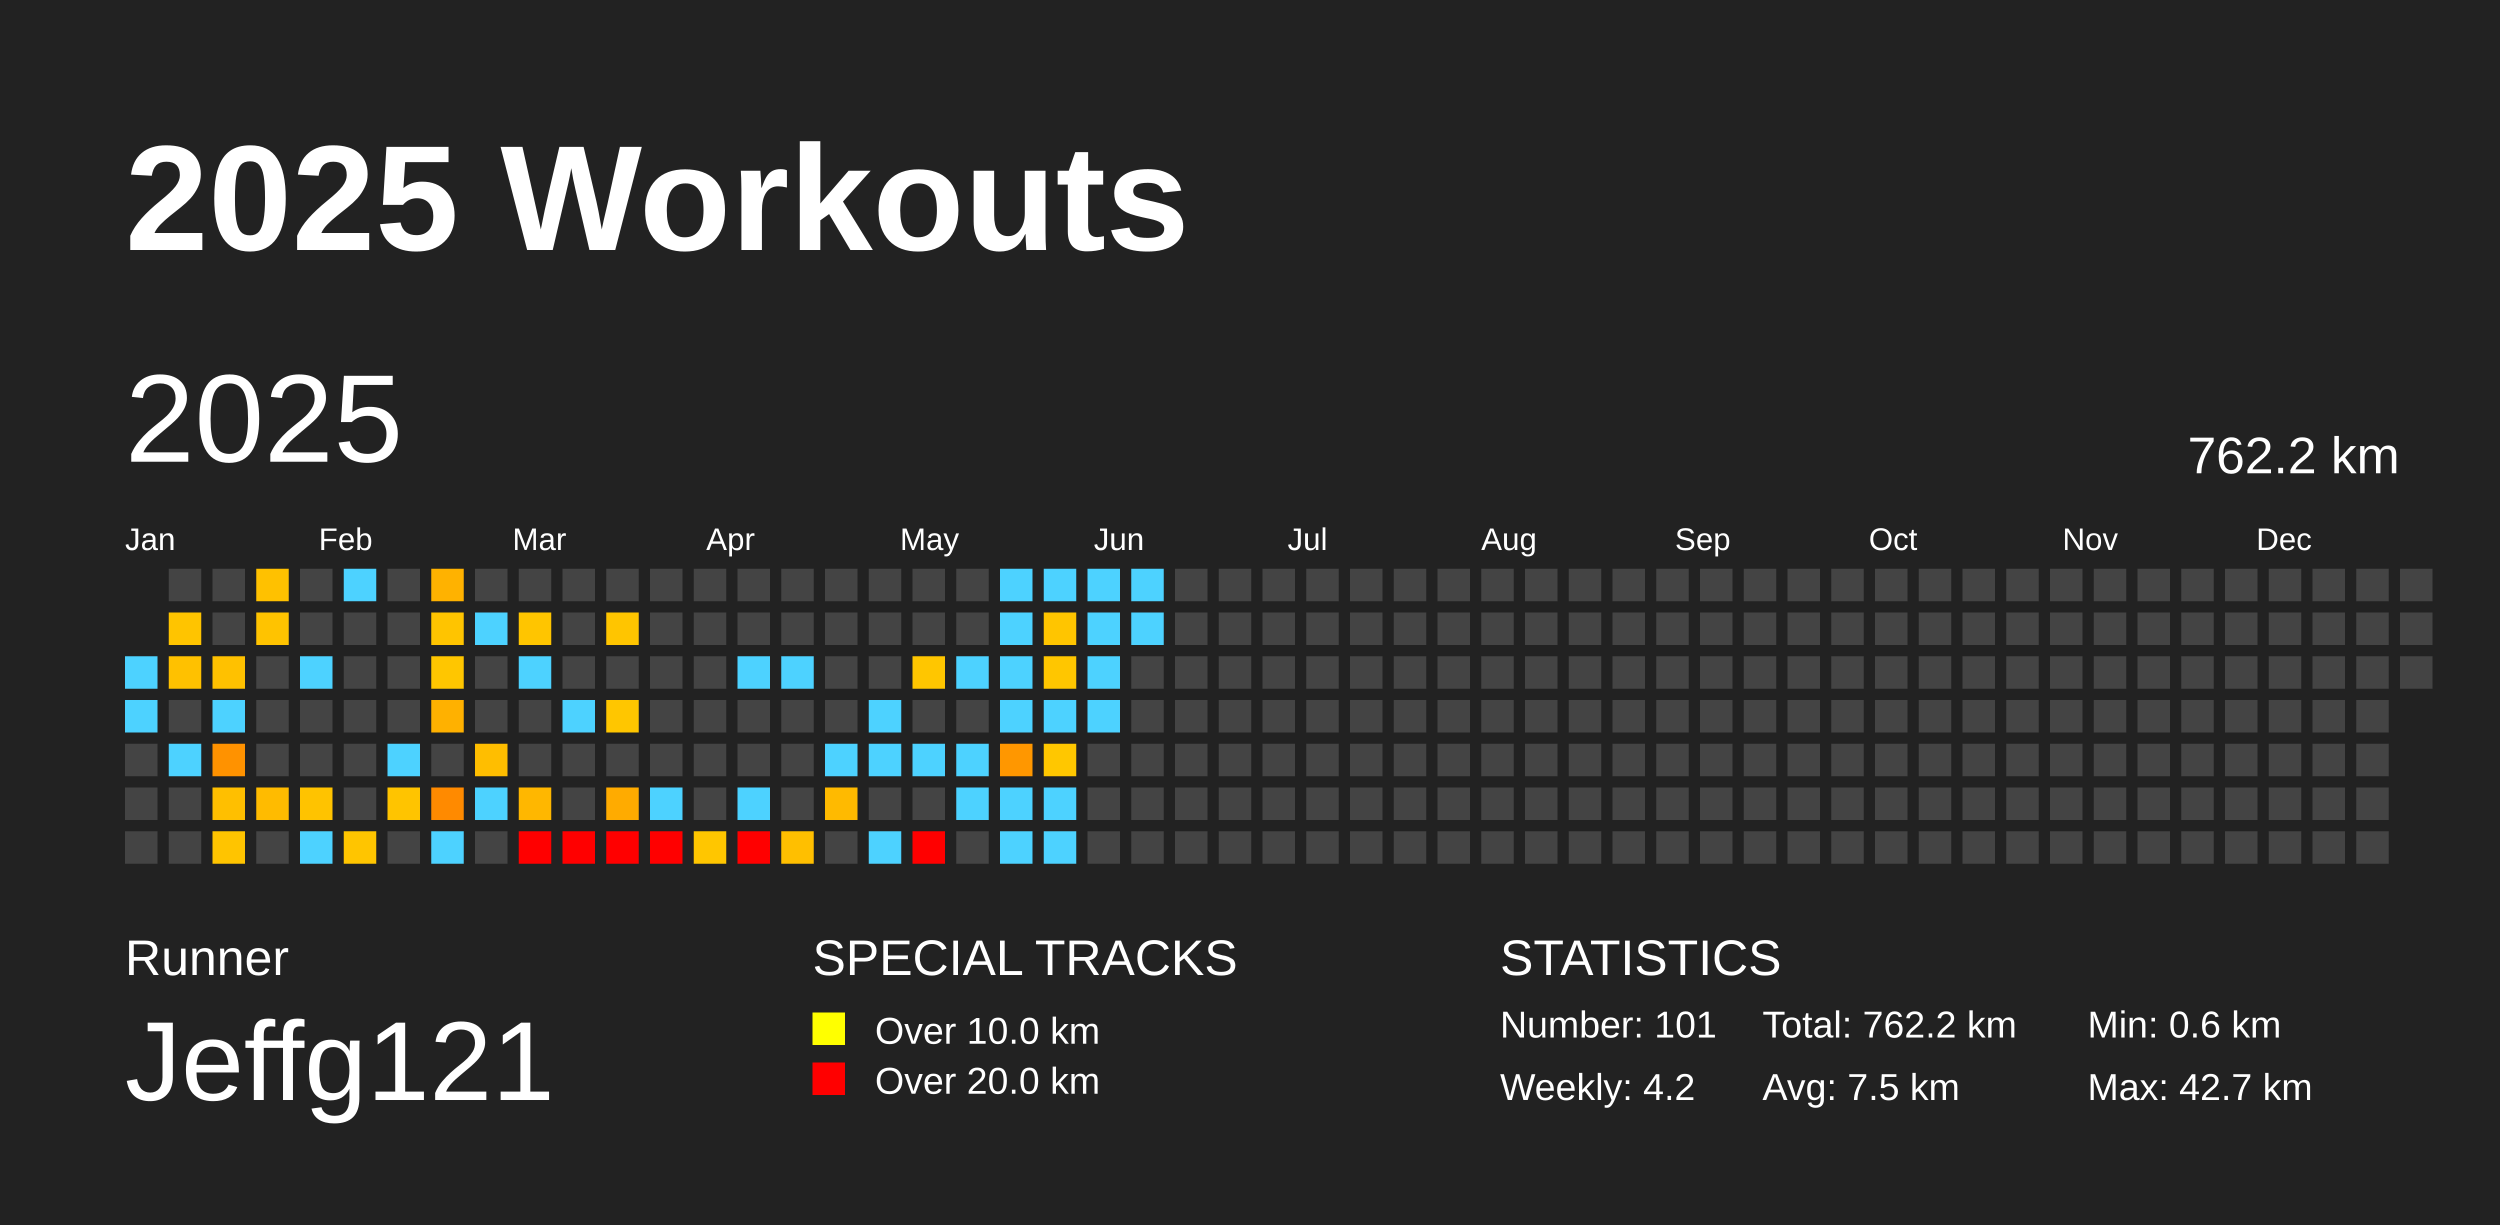
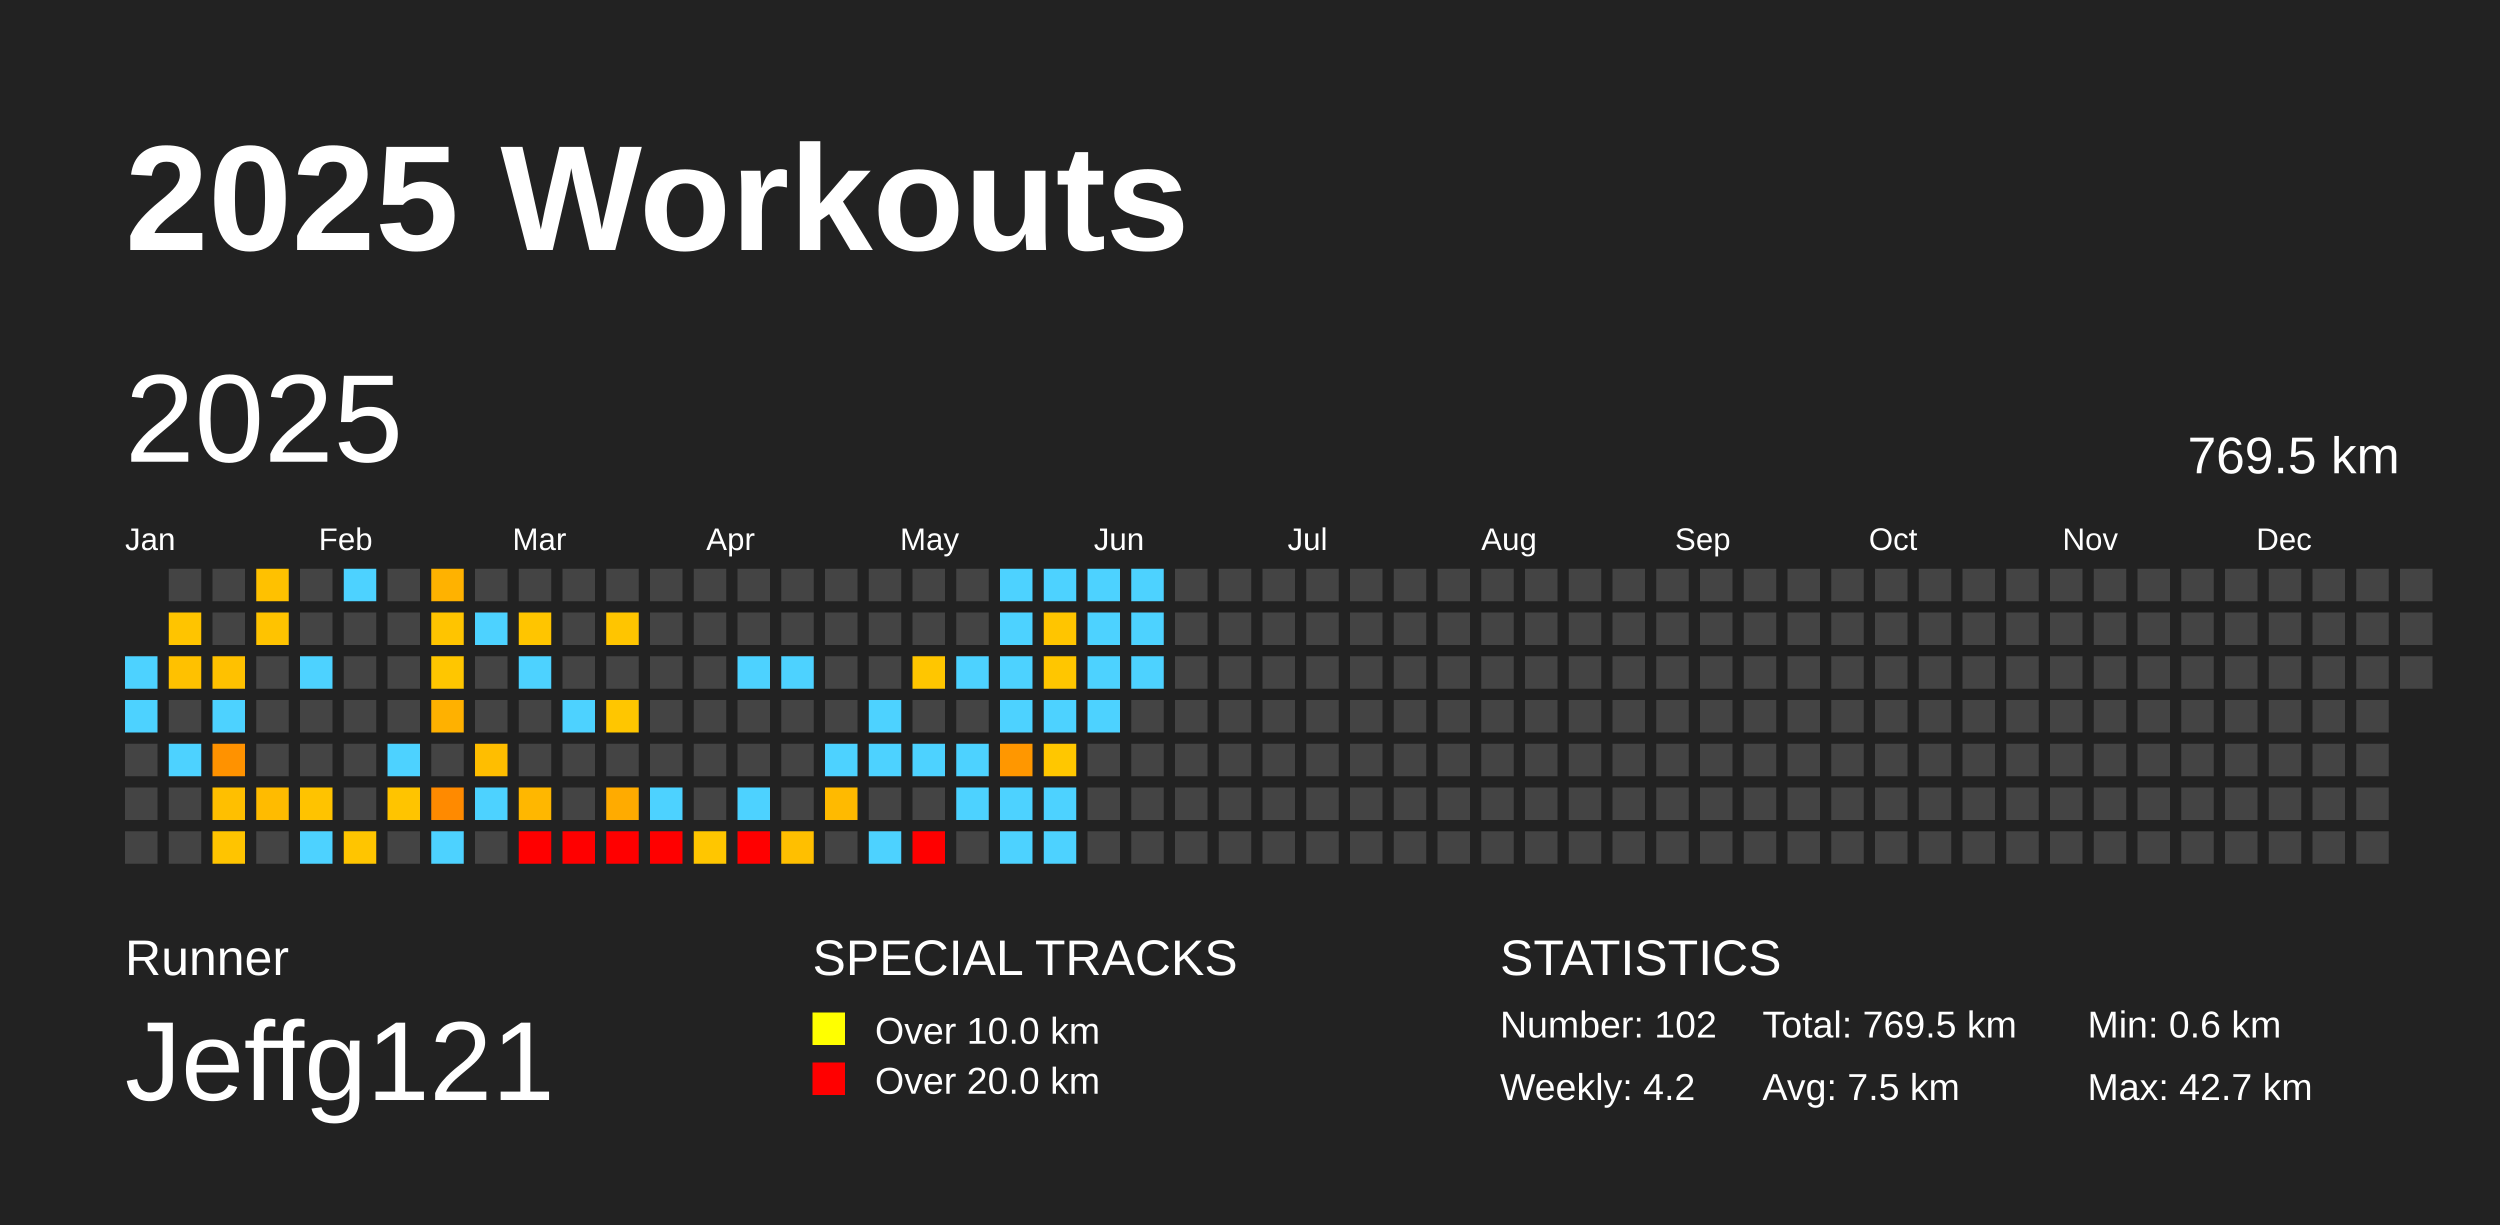
<svg xmlns="http://www.w3.org/2000/svg" baseProfile="full" height="98mm" version="1.1" viewBox="0,0,200,98" width="200mm">
  <defs />
  <rect fill="#222222" height="98" width="200" x="0" y="0" />
  <text fill="#FFFFFF" style="font-size:12px; font-family:Arial; font-weight:bold;" x="10" y="20">2025 Workouts</text>
  <text fill="#FFFFFF" style="font-size:4px; font-family:Arial" x="10" y="78">Runner</text>
  <text fill="#FFFFFF" style="font-size:9px; font-family:Arial" x="10" y="88">Jeffg121</text>
  <text fill="#FFFFFF" style="font-size:4px; font-family:Arial" x="65" y="78">SPECIAL TRACKS</text>
  <rect fill="yellow" height="2.6" width="2.6" x="65" y="81" />
  <text fill="#FFFFFF" style="font-size:3px; font-family:Arial" x="70" y="83.5">Over 10.0 km</text>
  <rect fill="red" height="2.6" width="2.6" x="65" y="85" />
  <text fill="#FFFFFF" style="font-size:3px; font-family:Arial" x="70" y="87.5">Over 20.0 km</text>
  <text fill="#FFFFFF" style="font-size:4px; font-family:Arial" x="120" y="78">STATISTICS</text>
-   <text fill="#FFFFFF" style="font-size:3px; font-family:Arial" x="120" y="83">Number: 101</text>
+   <text fill="#FFFFFF" style="font-size:3px; font-family:Arial" x="120" y="83">Number: 102</text>
  <text fill="#FFFFFF" style="font-size:3px; font-family:Arial" x="120" y="88">Weekly: 4.2</text>
-   <text fill="#FFFFFF" style="font-size:3px; font-family:Arial" x="141" y="83">Total: 762.2 km</text>
+   <text fill="#FFFFFF" style="font-size:3px; font-family:Arial" x="141" y="83">Total: 769.5 km</text>
  <text fill="#FFFFFF" style="font-size:3px; font-family:Arial" x="141" y="88">Avg: 7.5 km</text>
  <text fill="#FFFFFF" style="font-size:3px; font-family:Arial" x="167" y="83">Min: 0.6 km</text>
  <text fill="#FFFFFF" style="font-size:3px; font-family:Arial" x="167" y="88">Max: 42.7 km</text>
  <text dominant-baseline="hanging" fill="#FFFFFF" style="font-size:10.0px; font-family:Arial;" x="10" y="30">2025</text>
-   <text dominant-baseline="hanging" fill="#FFFFFF" style="font-size:4.125px; font-family:Arial;" x="175" y="35">762.2 km</text>
+   <text dominant-baseline="hanging" fill="#FFFFFF" style="font-size:4.125px; font-family:Arial;" x="175" y="35">769.5 km</text>
  <text fill="#FFFFFF" style="font-size:2.5px; font-family:Arial" x="10.0" y="44">Jan</text>
  <text fill="#FFFFFF" style="font-size:2.5px; font-family:Arial" x="25.5" y="44">Feb</text>
  <text fill="#FFFFFF" style="font-size:2.5px; font-family:Arial" x="41.0" y="44">Mar</text>
  <text fill="#FFFFFF" style="font-size:2.5px; font-family:Arial" x="56.5" y="44">Apr</text>
  <text fill="#FFFFFF" style="font-size:2.5px; font-family:Arial" x="72.0" y="44">May</text>
  <text fill="#FFFFFF" style="font-size:2.5px; font-family:Arial" x="87.5" y="44">Jun</text>
  <text fill="#FFFFFF" style="font-size:2.5px; font-family:Arial" x="103.0" y="44">Jul</text>
  <text fill="#FFFFFF" style="font-size:2.5px; font-family:Arial" x="118.5" y="44">Aug</text>
  <text fill="#FFFFFF" style="font-size:2.5px; font-family:Arial" x="134.0" y="44">Sep</text>
  <text fill="#FFFFFF" style="font-size:2.5px; font-family:Arial" x="149.5" y="44">Oct</text>
  <text fill="#FFFFFF" style="font-size:2.5px; font-family:Arial" x="165.0" y="44">Nov</text>
  <text fill="#FFFFFF" style="font-size:2.5px; font-family:Arial" x="180.5" y="44">Dec</text>
  <rect fill="#4dd2ff" height="2.6" width="2.6" x="10.0" y="52.5" />
  <rect fill="#4dd2ff" height="2.6" width="2.6" x="10.0" y="56.0" />
  <rect fill="#444444" height="2.6" width="2.6" x="10.0" y="59.5" />
  <rect fill="#444444" height="2.6" width="2.6" x="10.0" y="63.0" />
  <rect fill="#444444" height="2.6" width="2.6" x="10.0" y="66.5" />
  <rect fill="#444444" height="2.6" width="2.6" x="13.5" y="45.5" />
  <rect fill="#ffc400" height="2.6" width="2.6" x="13.5" y="49.0" />
  <rect fill="#ffc100" height="2.6" width="2.6" x="13.5" y="52.5" />
  <rect fill="#444444" height="2.6" width="2.6" x="13.5" y="56.0" />
  <rect fill="#4dd2ff" height="2.6" width="2.6" x="13.5" y="59.5" />
  <rect fill="#444444" height="2.6" width="2.6" x="13.5" y="63.0" />
  <rect fill="#444444" height="2.6" width="2.6" x="13.5" y="66.5" />
  <rect fill="#444444" height="2.6" width="2.6" x="17.0" y="45.5" />
  <rect fill="#444444" height="2.6" width="2.6" x="17.0" y="49.0" />
  <rect fill="#ffc100" height="2.6" width="2.6" x="17.0" y="52.5" />
  <rect fill="#4dd2ff" height="2.6" width="2.6" x="17.0" y="56.0" />
  <rect fill="#ff9200" height="2.6" width="2.6" x="17.0" y="59.5" />
  <rect fill="#ffbf00" height="2.6" width="2.6" x="17.0" y="63.0" />
  <rect fill="#ffc400" height="2.6" width="2.6" x="17.0" y="66.5" />
  <rect fill="#ffc100" height="2.6" width="2.6" x="20.5" y="45.5" />
  <rect fill="#ffc300" height="2.6" width="2.6" x="20.5" y="49.0" />
  <rect fill="#444444" height="2.6" width="2.6" x="20.5" y="52.5" />
  <rect fill="#444444" height="2.6" width="2.6" x="20.5" y="56.0" />
  <rect fill="#444444" height="2.6" width="2.6" x="20.5" y="59.5" />
  <rect fill="#ffbb00" height="2.6" width="2.6" x="20.5" y="63.0" />
  <rect fill="#444444" height="2.6" width="2.6" x="20.5" y="66.5" />
  <rect fill="#444444" height="2.6" width="2.6" x="24.0" y="45.5" />
  <rect fill="#444444" height="2.6" width="2.6" x="24.0" y="49.0" />
  <rect fill="#4dd2ff" height="2.6" width="2.6" x="24.0" y="52.5" />
  <rect fill="#444444" height="2.6" width="2.6" x="24.0" y="56.0" />
  <rect fill="#444444" height="2.6" width="2.6" x="24.0" y="59.5" />
  <rect fill="#ffc300" height="2.6" width="2.6" x="24.0" y="63.0" />
  <rect fill="#4dd2ff" height="2.6" width="2.6" x="24.0" y="66.5" />
  <rect fill="#4dd2ff" height="2.6" width="2.6" x="27.5" y="45.5" />
  <rect fill="#444444" height="2.6" width="2.6" x="27.5" y="49.0" />
  <rect fill="#444444" height="2.6" width="2.6" x="27.5" y="52.5" />
  <rect fill="#444444" height="2.6" width="2.6" x="27.5" y="56.0" />
  <rect fill="#444444" height="2.6" width="2.6" x="27.5" y="59.5" />
  <rect fill="#444444" height="2.6" width="2.6" x="27.5" y="63.0" />
  <rect fill="#ffc500" height="2.6" width="2.6" x="27.5" y="66.5" />
  <rect fill="#444444" height="2.6" width="2.6" x="31.0" y="45.5" />
  <rect fill="#444444" height="2.6" width="2.6" x="31.0" y="49.0" />
  <rect fill="#444444" height="2.6" width="2.6" x="31.0" y="52.5" />
  <rect fill="#444444" height="2.6" width="2.6" x="31.0" y="56.0" />
  <rect fill="#4dd2ff" height="2.6" width="2.6" x="31.0" y="59.5" />
  <rect fill="#ffc400" height="2.6" width="2.6" x="31.0" y="63.0" />
  <rect fill="#444444" height="2.6" width="2.6" x="31.0" y="66.5" />
  <rect fill="#ffb200" height="2.6" width="2.6" x="34.5" y="45.5" />
  <rect fill="#ffc400" height="2.6" width="2.6" x="34.5" y="49.0" />
  <rect fill="#ffc600" height="2.6" width="2.6" x="34.5" y="52.5" />
  <rect fill="#ffb100" height="2.6" width="2.6" x="34.5" y="56.0" />
  <rect fill="#444444" height="2.6" width="2.6" x="34.5" y="59.5" />
  <rect fill="#ff8a00" height="2.6" width="2.6" x="34.5" y="63.0" />
  <rect fill="#4dd2ff" height="2.6" width="2.6" x="34.5" y="66.5" />
  <rect fill="#444444" height="2.6" width="2.6" x="38.0" y="45.5" />
  <rect fill="#4dd2ff" height="2.6" width="2.6" x="38.0" y="49.0" />
  <rect fill="#444444" height="2.6" width="2.6" x="38.0" y="52.5" />
  <rect fill="#444444" height="2.6" width="2.6" x="38.0" y="56.0" />
  <rect fill="#ffbe00" height="2.6" width="2.6" x="38.0" y="59.5" />
  <rect fill="#4dd2ff" height="2.6" width="2.6" x="38.0" y="63.0" />
  <rect fill="#444444" height="2.6" width="2.6" x="38.0" y="66.5" />
  <rect fill="#444444" height="2.6" width="2.6" x="41.5" y="45.5" />
  <rect fill="#ffc500" height="2.6" width="2.6" x="41.5" y="49.0" />
  <rect fill="#4dd2ff" height="2.6" width="2.6" x="41.5" y="52.5" />
  <rect fill="#444444" height="2.6" width="2.6" x="41.5" y="56.0" />
  <rect fill="#444444" height="2.6" width="2.6" x="41.5" y="59.5" />
  <rect fill="#ffb700" height="2.6" width="2.6" x="41.5" y="63.0" />
  <rect fill="red" height="2.6" width="2.6" x="41.5" y="66.5" />
  <rect fill="#444444" height="2.6" width="2.6" x="45.0" y="45.5" />
  <rect fill="#444444" height="2.6" width="2.6" x="45.0" y="49.0" />
  <rect fill="#444444" height="2.6" width="2.6" x="45.0" y="52.5" />
  <rect fill="#4dd2ff" height="2.6" width="2.6" x="45.0" y="56.0" />
  <rect fill="#444444" height="2.6" width="2.6" x="45.0" y="59.5" />
  <rect fill="#444444" height="2.6" width="2.6" x="45.0" y="63.0" />
  <rect fill="red" height="2.6" width="2.6" x="45.0" y="66.5" />
  <rect fill="#444444" height="2.6" width="2.6" x="48.5" y="45.5" />
  <rect fill="#ffc500" height="2.6" width="2.6" x="48.5" y="49.0" />
  <rect fill="#444444" height="2.6" width="2.6" x="48.5" y="52.5" />
  <rect fill="#ffc600" height="2.6" width="2.6" x="48.5" y="56.0" />
  <rect fill="#444444" height="2.6" width="2.6" x="48.5" y="59.5" />
  <rect fill="#ffab00" height="2.6" width="2.6" x="48.5" y="63.0" />
  <rect fill="red" height="2.6" width="2.6" x="48.5" y="66.5" />
  <rect fill="#444444" height="2.6" width="2.6" x="52.0" y="45.5" />
  <rect fill="#444444" height="2.6" width="2.6" x="52.0" y="49.0" />
  <rect fill="#444444" height="2.6" width="2.6" x="52.0" y="52.5" />
  <rect fill="#444444" height="2.6" width="2.6" x="52.0" y="56.0" />
  <rect fill="#444444" height="2.6" width="2.6" x="52.0" y="59.5" />
  <rect fill="#4dd2ff" height="2.6" width="2.6" x="52.0" y="63.0" />
  <rect fill="red" height="2.6" width="2.6" x="52.0" y="66.5" />
  <rect fill="#444444" height="2.6" width="2.6" x="55.5" y="45.5" />
  <rect fill="#444444" height="2.6" width="2.6" x="55.5" y="49.0" />
  <rect fill="#444444" height="2.6" width="2.6" x="55.5" y="52.5" />
  <rect fill="#444444" height="2.6" width="2.6" x="55.5" y="56.0" />
  <rect fill="#444444" height="2.6" width="2.6" x="55.5" y="59.5" />
  <rect fill="#444444" height="2.6" width="2.6" x="55.5" y="63.0" />
  <rect fill="#ffc600" height="2.6" width="2.6" x="55.5" y="66.5" />
  <rect fill="#444444" height="2.6" width="2.6" x="59.0" y="45.5" />
  <rect fill="#444444" height="2.6" width="2.6" x="59.0" y="49.0" />
  <rect fill="#4dd2ff" height="2.6" width="2.6" x="59.0" y="52.5" />
  <rect fill="#444444" height="2.6" width="2.6" x="59.0" y="56.0" />
  <rect fill="#444444" height="2.6" width="2.6" x="59.0" y="59.5" />
  <rect fill="#4dd2ff" height="2.6" width="2.6" x="59.0" y="63.0" />
  <rect fill="red" height="2.6" width="2.6" x="59.0" y="66.5" />
  <rect fill="#444444" height="2.6" width="2.6" x="62.5" y="45.5" />
  <rect fill="#444444" height="2.6" width="2.6" x="62.5" y="49.0" />
  <rect fill="#4dd2ff" height="2.6" width="2.6" x="62.5" y="52.5" />
  <rect fill="#444444" height="2.6" width="2.6" x="62.5" y="56.0" />
  <rect fill="#444444" height="2.6" width="2.6" x="62.5" y="59.5" />
  <rect fill="#444444" height="2.6" width="2.6" x="62.5" y="63.0" />
  <rect fill="#ffbf00" height="2.6" width="2.6" x="62.5" y="66.5" />
  <rect fill="#444444" height="2.6" width="2.6" x="66.0" y="45.5" />
  <rect fill="#444444" height="2.6" width="2.6" x="66.0" y="49.0" />
  <rect fill="#444444" height="2.6" width="2.6" x="66.0" y="52.5" />
  <rect fill="#444444" height="2.6" width="2.6" x="66.0" y="56.0" />
  <rect fill="#4dd2ff" height="2.6" width="2.6" x="66.0" y="59.5" />
  <rect fill="#ffba00" height="2.6" width="2.6" x="66.0" y="63.0" />
  <rect fill="#444444" height="2.6" width="2.6" x="66.0" y="66.5" />
  <rect fill="#444444" height="2.6" width="2.6" x="69.5" y="45.5" />
  <rect fill="#444444" height="2.6" width="2.6" x="69.5" y="49.0" />
  <rect fill="#444444" height="2.6" width="2.6" x="69.5" y="52.5" />
  <rect fill="#4dd2ff" height="2.6" width="2.6" x="69.5" y="56.0" />
  <rect fill="#4dd2ff" height="2.6" width="2.6" x="69.5" y="59.5" />
  <rect fill="#444444" height="2.6" width="2.6" x="69.5" y="63.0" />
  <rect fill="#4dd2ff" height="2.6" width="2.6" x="69.5" y="66.5" />
  <rect fill="#444444" height="2.6" width="2.6" x="73.0" y="45.5" />
  <rect fill="#444444" height="2.6" width="2.6" x="73.0" y="49.0" />
  <rect fill="#ffc600" height="2.6" width="2.6" x="73.0" y="52.5" />
  <rect fill="#444444" height="2.6" width="2.6" x="73.0" y="56.0" />
  <rect fill="#4dd2ff" height="2.6" width="2.6" x="73.0" y="59.5" />
  <rect fill="#444444" height="2.6" width="2.6" x="73.0" y="63.0" />
  <rect fill="red" height="2.6" width="2.6" x="73.0" y="66.5" />
  <rect fill="#444444" height="2.6" width="2.6" x="76.5" y="45.5" />
  <rect fill="#444444" height="2.6" width="2.6" x="76.5" y="49.0" />
  <rect fill="#4dd2ff" height="2.6" width="2.6" x="76.5" y="52.5" />
  <rect fill="#444444" height="2.6" width="2.6" x="76.5" y="56.0" />
  <rect fill="#4dd2ff" height="2.6" width="2.6" x="76.5" y="59.5" />
  <rect fill="#4dd2ff" height="2.6" width="2.6" x="76.5" y="63.0" />
  <rect fill="#444444" height="2.6" width="2.6" x="76.5" y="66.5" />
  <rect fill="#4dd2ff" height="2.6" width="2.6" x="80.0" y="45.5" />
  <rect fill="#4dd2ff" height="2.6" width="2.6" x="80.0" y="49.0" />
  <rect fill="#4dd2ff" height="2.6" width="2.6" x="80.0" y="52.5" />
  <rect fill="#4dd2ff" height="2.6" width="2.6" x="80.0" y="56.0" />
  <rect fill="#ff9700" height="2.6" width="2.6" x="80.0" y="59.5" />
  <rect fill="#4dd2ff" height="2.6" width="2.6" x="80.0" y="63.0" />
  <rect fill="#4dd2ff" height="2.6" width="2.6" x="80.0" y="66.5" />
  <rect fill="#4dd2ff" height="2.6" width="2.6" x="83.5" y="45.5" />
  <rect fill="#ffc500" height="2.6" width="2.6" x="83.5" y="49.0" />
  <rect fill="#ffc600" height="2.6" width="2.6" x="83.5" y="52.5" />
  <rect fill="#4dd2ff" height="2.6" width="2.6" x="83.5" y="56.0" />
  <rect fill="#ffc700" height="2.6" width="2.6" x="83.5" y="59.5" />
  <rect fill="#4dd2ff" height="2.6" width="2.6" x="83.5" y="63.0" />
  <rect fill="#4dd2ff" height="2.6" width="2.6" x="83.5" y="66.5" />
  <rect fill="#4dd2ff" height="2.6" width="2.6" x="87.0" y="45.5" />
  <rect fill="#4dd2ff" height="2.6" width="2.6" x="87.0" y="49.0" />
  <rect fill="#4dd2ff" height="2.6" width="2.6" x="87.0" y="52.5" />
  <rect fill="#4dd2ff" height="2.6" width="2.6" x="87.0" y="56.0" />
  <rect fill="#444444" height="2.6" width="2.6" x="87.0" y="59.5" />
  <rect fill="#444444" height="2.6" width="2.6" x="87.0" y="63.0" />
  <rect fill="#444444" height="2.6" width="2.6" x="87.0" y="66.5" />
  <rect fill="#4dd2ff" height="2.6" width="2.6" x="90.5" y="45.5" />
  <rect fill="#4dd2ff" height="2.6" width="2.6" x="90.5" y="49.0" />
-   <rect fill="#444444" height="2.6" width="2.6" x="90.5" y="52.5" />
+   <rect fill="#4dd2ff" height="2.6" width="2.6" x="90.5" y="52.5" />
  <rect fill="#444444" height="2.6" width="2.6" x="90.5" y="56.0" />
  <rect fill="#444444" height="2.6" width="2.6" x="90.5" y="59.5" />
  <rect fill="#444444" height="2.6" width="2.6" x="90.5" y="63.0" />
  <rect fill="#444444" height="2.6" width="2.6" x="90.5" y="66.5" />
  <rect fill="#444444" height="2.6" width="2.6" x="94.0" y="45.5" />
  <rect fill="#444444" height="2.6" width="2.6" x="94.0" y="49.0" />
  <rect fill="#444444" height="2.6" width="2.6" x="94.0" y="52.5" />
  <rect fill="#444444" height="2.6" width="2.6" x="94.0" y="56.0" />
  <rect fill="#444444" height="2.6" width="2.6" x="94.0" y="59.5" />
  <rect fill="#444444" height="2.6" width="2.6" x="94.0" y="63.0" />
  <rect fill="#444444" height="2.6" width="2.6" x="94.0" y="66.5" />
  <rect fill="#444444" height="2.6" width="2.6" x="97.5" y="45.5" />
  <rect fill="#444444" height="2.6" width="2.6" x="97.5" y="49.0" />
  <rect fill="#444444" height="2.6" width="2.6" x="97.5" y="52.5" />
  <rect fill="#444444" height="2.6" width="2.6" x="97.5" y="56.0" />
  <rect fill="#444444" height="2.6" width="2.6" x="97.5" y="59.5" />
  <rect fill="#444444" height="2.6" width="2.6" x="97.5" y="63.0" />
  <rect fill="#444444" height="2.6" width="2.6" x="97.5" y="66.5" />
  <rect fill="#444444" height="2.6" width="2.6" x="101.0" y="45.5" />
  <rect fill="#444444" height="2.6" width="2.6" x="101.0" y="49.0" />
  <rect fill="#444444" height="2.6" width="2.6" x="101.0" y="52.5" />
  <rect fill="#444444" height="2.6" width="2.6" x="101.0" y="56.0" />
  <rect fill="#444444" height="2.6" width="2.6" x="101.0" y="59.5" />
  <rect fill="#444444" height="2.6" width="2.6" x="101.0" y="63.0" />
  <rect fill="#444444" height="2.6" width="2.6" x="101.0" y="66.5" />
  <rect fill="#444444" height="2.6" width="2.6" x="104.5" y="45.5" />
  <rect fill="#444444" height="2.6" width="2.6" x="104.5" y="49.0" />
  <rect fill="#444444" height="2.6" width="2.6" x="104.5" y="52.5" />
  <rect fill="#444444" height="2.6" width="2.6" x="104.5" y="56.0" />
  <rect fill="#444444" height="2.6" width="2.6" x="104.5" y="59.5" />
  <rect fill="#444444" height="2.6" width="2.6" x="104.5" y="63.0" />
  <rect fill="#444444" height="2.6" width="2.6" x="104.5" y="66.5" />
  <rect fill="#444444" height="2.6" width="2.6" x="108.0" y="45.5" />
  <rect fill="#444444" height="2.6" width="2.6" x="108.0" y="49.0" />
  <rect fill="#444444" height="2.6" width="2.6" x="108.0" y="52.5" />
  <rect fill="#444444" height="2.6" width="2.6" x="108.0" y="56.0" />
  <rect fill="#444444" height="2.6" width="2.6" x="108.0" y="59.5" />
  <rect fill="#444444" height="2.6" width="2.6" x="108.0" y="63.0" />
  <rect fill="#444444" height="2.6" width="2.6" x="108.0" y="66.5" />
  <rect fill="#444444" height="2.6" width="2.6" x="111.5" y="45.5" />
  <rect fill="#444444" height="2.6" width="2.6" x="111.5" y="49.0" />
  <rect fill="#444444" height="2.6" width="2.6" x="111.5" y="52.5" />
  <rect fill="#444444" height="2.6" width="2.6" x="111.5" y="56.0" />
  <rect fill="#444444" height="2.6" width="2.6" x="111.5" y="59.5" />
  <rect fill="#444444" height="2.6" width="2.6" x="111.5" y="63.0" />
  <rect fill="#444444" height="2.6" width="2.6" x="111.5" y="66.5" />
  <rect fill="#444444" height="2.6" width="2.6" x="115.0" y="45.5" />
  <rect fill="#444444" height="2.6" width="2.6" x="115.0" y="49.0" />
  <rect fill="#444444" height="2.6" width="2.6" x="115.0" y="52.5" />
  <rect fill="#444444" height="2.6" width="2.6" x="115.0" y="56.0" />
  <rect fill="#444444" height="2.6" width="2.6" x="115.0" y="59.5" />
  <rect fill="#444444" height="2.6" width="2.6" x="115.0" y="63.0" />
  <rect fill="#444444" height="2.6" width="2.6" x="115.0" y="66.5" />
  <rect fill="#444444" height="2.6" width="2.6" x="118.5" y="45.5" />
  <rect fill="#444444" height="2.6" width="2.6" x="118.5" y="49.0" />
  <rect fill="#444444" height="2.6" width="2.6" x="118.5" y="52.5" />
  <rect fill="#444444" height="2.6" width="2.6" x="118.5" y="56.0" />
  <rect fill="#444444" height="2.6" width="2.6" x="118.5" y="59.5" />
  <rect fill="#444444" height="2.6" width="2.6" x="118.5" y="63.0" />
  <rect fill="#444444" height="2.6" width="2.6" x="118.5" y="66.5" />
  <rect fill="#444444" height="2.6" width="2.6" x="122.0" y="45.5" />
  <rect fill="#444444" height="2.6" width="2.6" x="122.0" y="49.0" />
  <rect fill="#444444" height="2.6" width="2.6" x="122.0" y="52.5" />
  <rect fill="#444444" height="2.6" width="2.6" x="122.0" y="56.0" />
  <rect fill="#444444" height="2.6" width="2.6" x="122.0" y="59.5" />
  <rect fill="#444444" height="2.6" width="2.6" x="122.0" y="63.0" />
  <rect fill="#444444" height="2.6" width="2.6" x="122.0" y="66.5" />
  <rect fill="#444444" height="2.6" width="2.6" x="125.5" y="45.5" />
  <rect fill="#444444" height="2.6" width="2.6" x="125.5" y="49.0" />
  <rect fill="#444444" height="2.6" width="2.6" x="125.5" y="52.5" />
  <rect fill="#444444" height="2.6" width="2.6" x="125.5" y="56.0" />
  <rect fill="#444444" height="2.6" width="2.6" x="125.5" y="59.5" />
  <rect fill="#444444" height="2.6" width="2.6" x="125.5" y="63.0" />
  <rect fill="#444444" height="2.6" width="2.6" x="125.5" y="66.5" />
  <rect fill="#444444" height="2.6" width="2.6" x="129.0" y="45.5" />
  <rect fill="#444444" height="2.6" width="2.6" x="129.0" y="49.0" />
  <rect fill="#444444" height="2.6" width="2.6" x="129.0" y="52.5" />
  <rect fill="#444444" height="2.6" width="2.6" x="129.0" y="56.0" />
  <rect fill="#444444" height="2.6" width="2.6" x="129.0" y="59.5" />
  <rect fill="#444444" height="2.6" width="2.6" x="129.0" y="63.0" />
  <rect fill="#444444" height="2.6" width="2.6" x="129.0" y="66.5" />
  <rect fill="#444444" height="2.6" width="2.6" x="132.5" y="45.5" />
  <rect fill="#444444" height="2.6" width="2.6" x="132.5" y="49.0" />
  <rect fill="#444444" height="2.6" width="2.6" x="132.5" y="52.5" />
  <rect fill="#444444" height="2.6" width="2.6" x="132.5" y="56.0" />
  <rect fill="#444444" height="2.6" width="2.6" x="132.5" y="59.5" />
  <rect fill="#444444" height="2.6" width="2.6" x="132.5" y="63.0" />
  <rect fill="#444444" height="2.6" width="2.6" x="132.5" y="66.5" />
  <rect fill="#444444" height="2.6" width="2.6" x="136.0" y="45.5" />
  <rect fill="#444444" height="2.6" width="2.6" x="136.0" y="49.0" />
  <rect fill="#444444" height="2.6" width="2.6" x="136.0" y="52.5" />
  <rect fill="#444444" height="2.6" width="2.6" x="136.0" y="56.0" />
  <rect fill="#444444" height="2.6" width="2.6" x="136.0" y="59.5" />
  <rect fill="#444444" height="2.6" width="2.6" x="136.0" y="63.0" />
  <rect fill="#444444" height="2.6" width="2.6" x="136.0" y="66.5" />
  <rect fill="#444444" height="2.6" width="2.6" x="139.5" y="45.5" />
  <rect fill="#444444" height="2.6" width="2.6" x="139.5" y="49.0" />
  <rect fill="#444444" height="2.6" width="2.6" x="139.5" y="52.5" />
  <rect fill="#444444" height="2.6" width="2.6" x="139.5" y="56.0" />
  <rect fill="#444444" height="2.6" width="2.6" x="139.5" y="59.5" />
  <rect fill="#444444" height="2.6" width="2.6" x="139.5" y="63.0" />
  <rect fill="#444444" height="2.6" width="2.6" x="139.5" y="66.5" />
  <rect fill="#444444" height="2.6" width="2.6" x="143.0" y="45.5" />
  <rect fill="#444444" height="2.6" width="2.6" x="143.0" y="49.0" />
  <rect fill="#444444" height="2.6" width="2.6" x="143.0" y="52.5" />
  <rect fill="#444444" height="2.6" width="2.6" x="143.0" y="56.0" />
  <rect fill="#444444" height="2.6" width="2.6" x="143.0" y="59.5" />
  <rect fill="#444444" height="2.6" width="2.6" x="143.0" y="63.0" />
  <rect fill="#444444" height="2.6" width="2.6" x="143.0" y="66.5" />
  <rect fill="#444444" height="2.6" width="2.6" x="146.5" y="45.5" />
  <rect fill="#444444" height="2.6" width="2.6" x="146.5" y="49.0" />
  <rect fill="#444444" height="2.6" width="2.6" x="146.5" y="52.5" />
  <rect fill="#444444" height="2.6" width="2.6" x="146.5" y="56.0" />
  <rect fill="#444444" height="2.6" width="2.6" x="146.5" y="59.5" />
  <rect fill="#444444" height="2.6" width="2.6" x="146.5" y="63.0" />
  <rect fill="#444444" height="2.6" width="2.6" x="146.5" y="66.5" />
  <rect fill="#444444" height="2.6" width="2.6" x="150.0" y="45.5" />
  <rect fill="#444444" height="2.6" width="2.6" x="150.0" y="49.0" />
  <rect fill="#444444" height="2.6" width="2.6" x="150.0" y="52.5" />
  <rect fill="#444444" height="2.6" width="2.6" x="150.0" y="56.0" />
  <rect fill="#444444" height="2.6" width="2.6" x="150.0" y="59.5" />
  <rect fill="#444444" height="2.6" width="2.6" x="150.0" y="63.0" />
  <rect fill="#444444" height="2.6" width="2.6" x="150.0" y="66.5" />
  <rect fill="#444444" height="2.6" width="2.6" x="153.5" y="45.5" />
  <rect fill="#444444" height="2.6" width="2.6" x="153.5" y="49.0" />
  <rect fill="#444444" height="2.6" width="2.6" x="153.5" y="52.5" />
  <rect fill="#444444" height="2.6" width="2.6" x="153.5" y="56.0" />
  <rect fill="#444444" height="2.6" width="2.6" x="153.5" y="59.5" />
  <rect fill="#444444" height="2.6" width="2.6" x="153.5" y="63.0" />
  <rect fill="#444444" height="2.6" width="2.6" x="153.5" y="66.5" />
  <rect fill="#444444" height="2.6" width="2.6" x="157.0" y="45.5" />
  <rect fill="#444444" height="2.6" width="2.6" x="157.0" y="49.0" />
  <rect fill="#444444" height="2.6" width="2.6" x="157.0" y="52.5" />
  <rect fill="#444444" height="2.6" width="2.6" x="157.0" y="56.0" />
  <rect fill="#444444" height="2.6" width="2.6" x="157.0" y="59.5" />
  <rect fill="#444444" height="2.6" width="2.6" x="157.0" y="63.0" />
  <rect fill="#444444" height="2.6" width="2.6" x="157.0" y="66.5" />
  <rect fill="#444444" height="2.6" width="2.6" x="160.5" y="45.5" />
  <rect fill="#444444" height="2.6" width="2.6" x="160.5" y="49.0" />
  <rect fill="#444444" height="2.6" width="2.6" x="160.5" y="52.5" />
  <rect fill="#444444" height="2.6" width="2.6" x="160.5" y="56.0" />
  <rect fill="#444444" height="2.6" width="2.6" x="160.5" y="59.5" />
  <rect fill="#444444" height="2.6" width="2.6" x="160.5" y="63.0" />
  <rect fill="#444444" height="2.6" width="2.6" x="160.5" y="66.5" />
  <rect fill="#444444" height="2.6" width="2.6" x="164.0" y="45.5" />
  <rect fill="#444444" height="2.6" width="2.6" x="164.0" y="49.0" />
  <rect fill="#444444" height="2.6" width="2.6" x="164.0" y="52.5" />
  <rect fill="#444444" height="2.6" width="2.6" x="164.0" y="56.0" />
  <rect fill="#444444" height="2.6" width="2.6" x="164.0" y="59.5" />
  <rect fill="#444444" height="2.6" width="2.6" x="164.0" y="63.0" />
  <rect fill="#444444" height="2.6" width="2.6" x="164.0" y="66.5" />
  <rect fill="#444444" height="2.6" width="2.6" x="167.5" y="45.5" />
  <rect fill="#444444" height="2.6" width="2.6" x="167.5" y="49.0" />
  <rect fill="#444444" height="2.6" width="2.6" x="167.5" y="52.5" />
  <rect fill="#444444" height="2.6" width="2.6" x="167.5" y="56.0" />
  <rect fill="#444444" height="2.6" width="2.6" x="167.5" y="59.5" />
  <rect fill="#444444" height="2.6" width="2.6" x="167.5" y="63.0" />
  <rect fill="#444444" height="2.6" width="2.6" x="167.5" y="66.5" />
  <rect fill="#444444" height="2.6" width="2.6" x="171.0" y="45.5" />
  <rect fill="#444444" height="2.6" width="2.6" x="171.0" y="49.0" />
  <rect fill="#444444" height="2.6" width="2.6" x="171.0" y="52.5" />
  <rect fill="#444444" height="2.6" width="2.6" x="171.0" y="56.0" />
  <rect fill="#444444" height="2.6" width="2.6" x="171.0" y="59.5" />
  <rect fill="#444444" height="2.6" width="2.6" x="171.0" y="63.0" />
  <rect fill="#444444" height="2.6" width="2.6" x="171.0" y="66.5" />
  <rect fill="#444444" height="2.6" width="2.6" x="174.5" y="45.5" />
  <rect fill="#444444" height="2.6" width="2.6" x="174.5" y="49.0" />
  <rect fill="#444444" height="2.6" width="2.6" x="174.5" y="52.5" />
  <rect fill="#444444" height="2.6" width="2.6" x="174.5" y="56.0" />
  <rect fill="#444444" height="2.6" width="2.6" x="174.5" y="59.5" />
  <rect fill="#444444" height="2.6" width="2.6" x="174.5" y="63.0" />
  <rect fill="#444444" height="2.6" width="2.6" x="174.5" y="66.5" />
  <rect fill="#444444" height="2.6" width="2.6" x="178.0" y="45.5" />
  <rect fill="#444444" height="2.6" width="2.6" x="178.0" y="49.0" />
  <rect fill="#444444" height="2.6" width="2.6" x="178.0" y="52.5" />
  <rect fill="#444444" height="2.6" width="2.6" x="178.0" y="56.0" />
  <rect fill="#444444" height="2.6" width="2.6" x="178.0" y="59.5" />
  <rect fill="#444444" height="2.6" width="2.6" x="178.0" y="63.0" />
  <rect fill="#444444" height="2.6" width="2.6" x="178.0" y="66.5" />
  <rect fill="#444444" height="2.6" width="2.6" x="181.5" y="45.5" />
  <rect fill="#444444" height="2.6" width="2.6" x="181.5" y="49.0" />
  <rect fill="#444444" height="2.6" width="2.6" x="181.5" y="52.5" />
  <rect fill="#444444" height="2.6" width="2.6" x="181.5" y="56.0" />
  <rect fill="#444444" height="2.6" width="2.6" x="181.5" y="59.5" />
  <rect fill="#444444" height="2.6" width="2.6" x="181.5" y="63.0" />
  <rect fill="#444444" height="2.6" width="2.6" x="181.5" y="66.5" />
  <rect fill="#444444" height="2.6" width="2.6" x="185.0" y="45.5" />
  <rect fill="#444444" height="2.6" width="2.6" x="185.0" y="49.0" />
  <rect fill="#444444" height="2.6" width="2.6" x="185.0" y="52.5" />
  <rect fill="#444444" height="2.6" width="2.6" x="185.0" y="56.0" />
  <rect fill="#444444" height="2.6" width="2.6" x="185.0" y="59.5" />
  <rect fill="#444444" height="2.6" width="2.6" x="185.0" y="63.0" />
  <rect fill="#444444" height="2.6" width="2.6" x="185.0" y="66.5" />
  <rect fill="#444444" height="2.6" width="2.6" x="188.5" y="45.5" />
  <rect fill="#444444" height="2.6" width="2.6" x="188.5" y="49.0" />
  <rect fill="#444444" height="2.6" width="2.6" x="188.5" y="52.5" />
  <rect fill="#444444" height="2.6" width="2.6" x="188.5" y="56.0" />
  <rect fill="#444444" height="2.6" width="2.6" x="188.5" y="59.5" />
  <rect fill="#444444" height="2.6" width="2.6" x="188.5" y="63.0" />
  <rect fill="#444444" height="2.6" width="2.6" x="188.5" y="66.5" />
  <rect fill="#444444" height="2.6" width="2.6" x="192.0" y="45.5" />
  <rect fill="#444444" height="2.6" width="2.6" x="192.0" y="49.0" />
  <rect fill="#444444" height="2.6" width="2.6" x="192.0" y="52.5" />
</svg>
